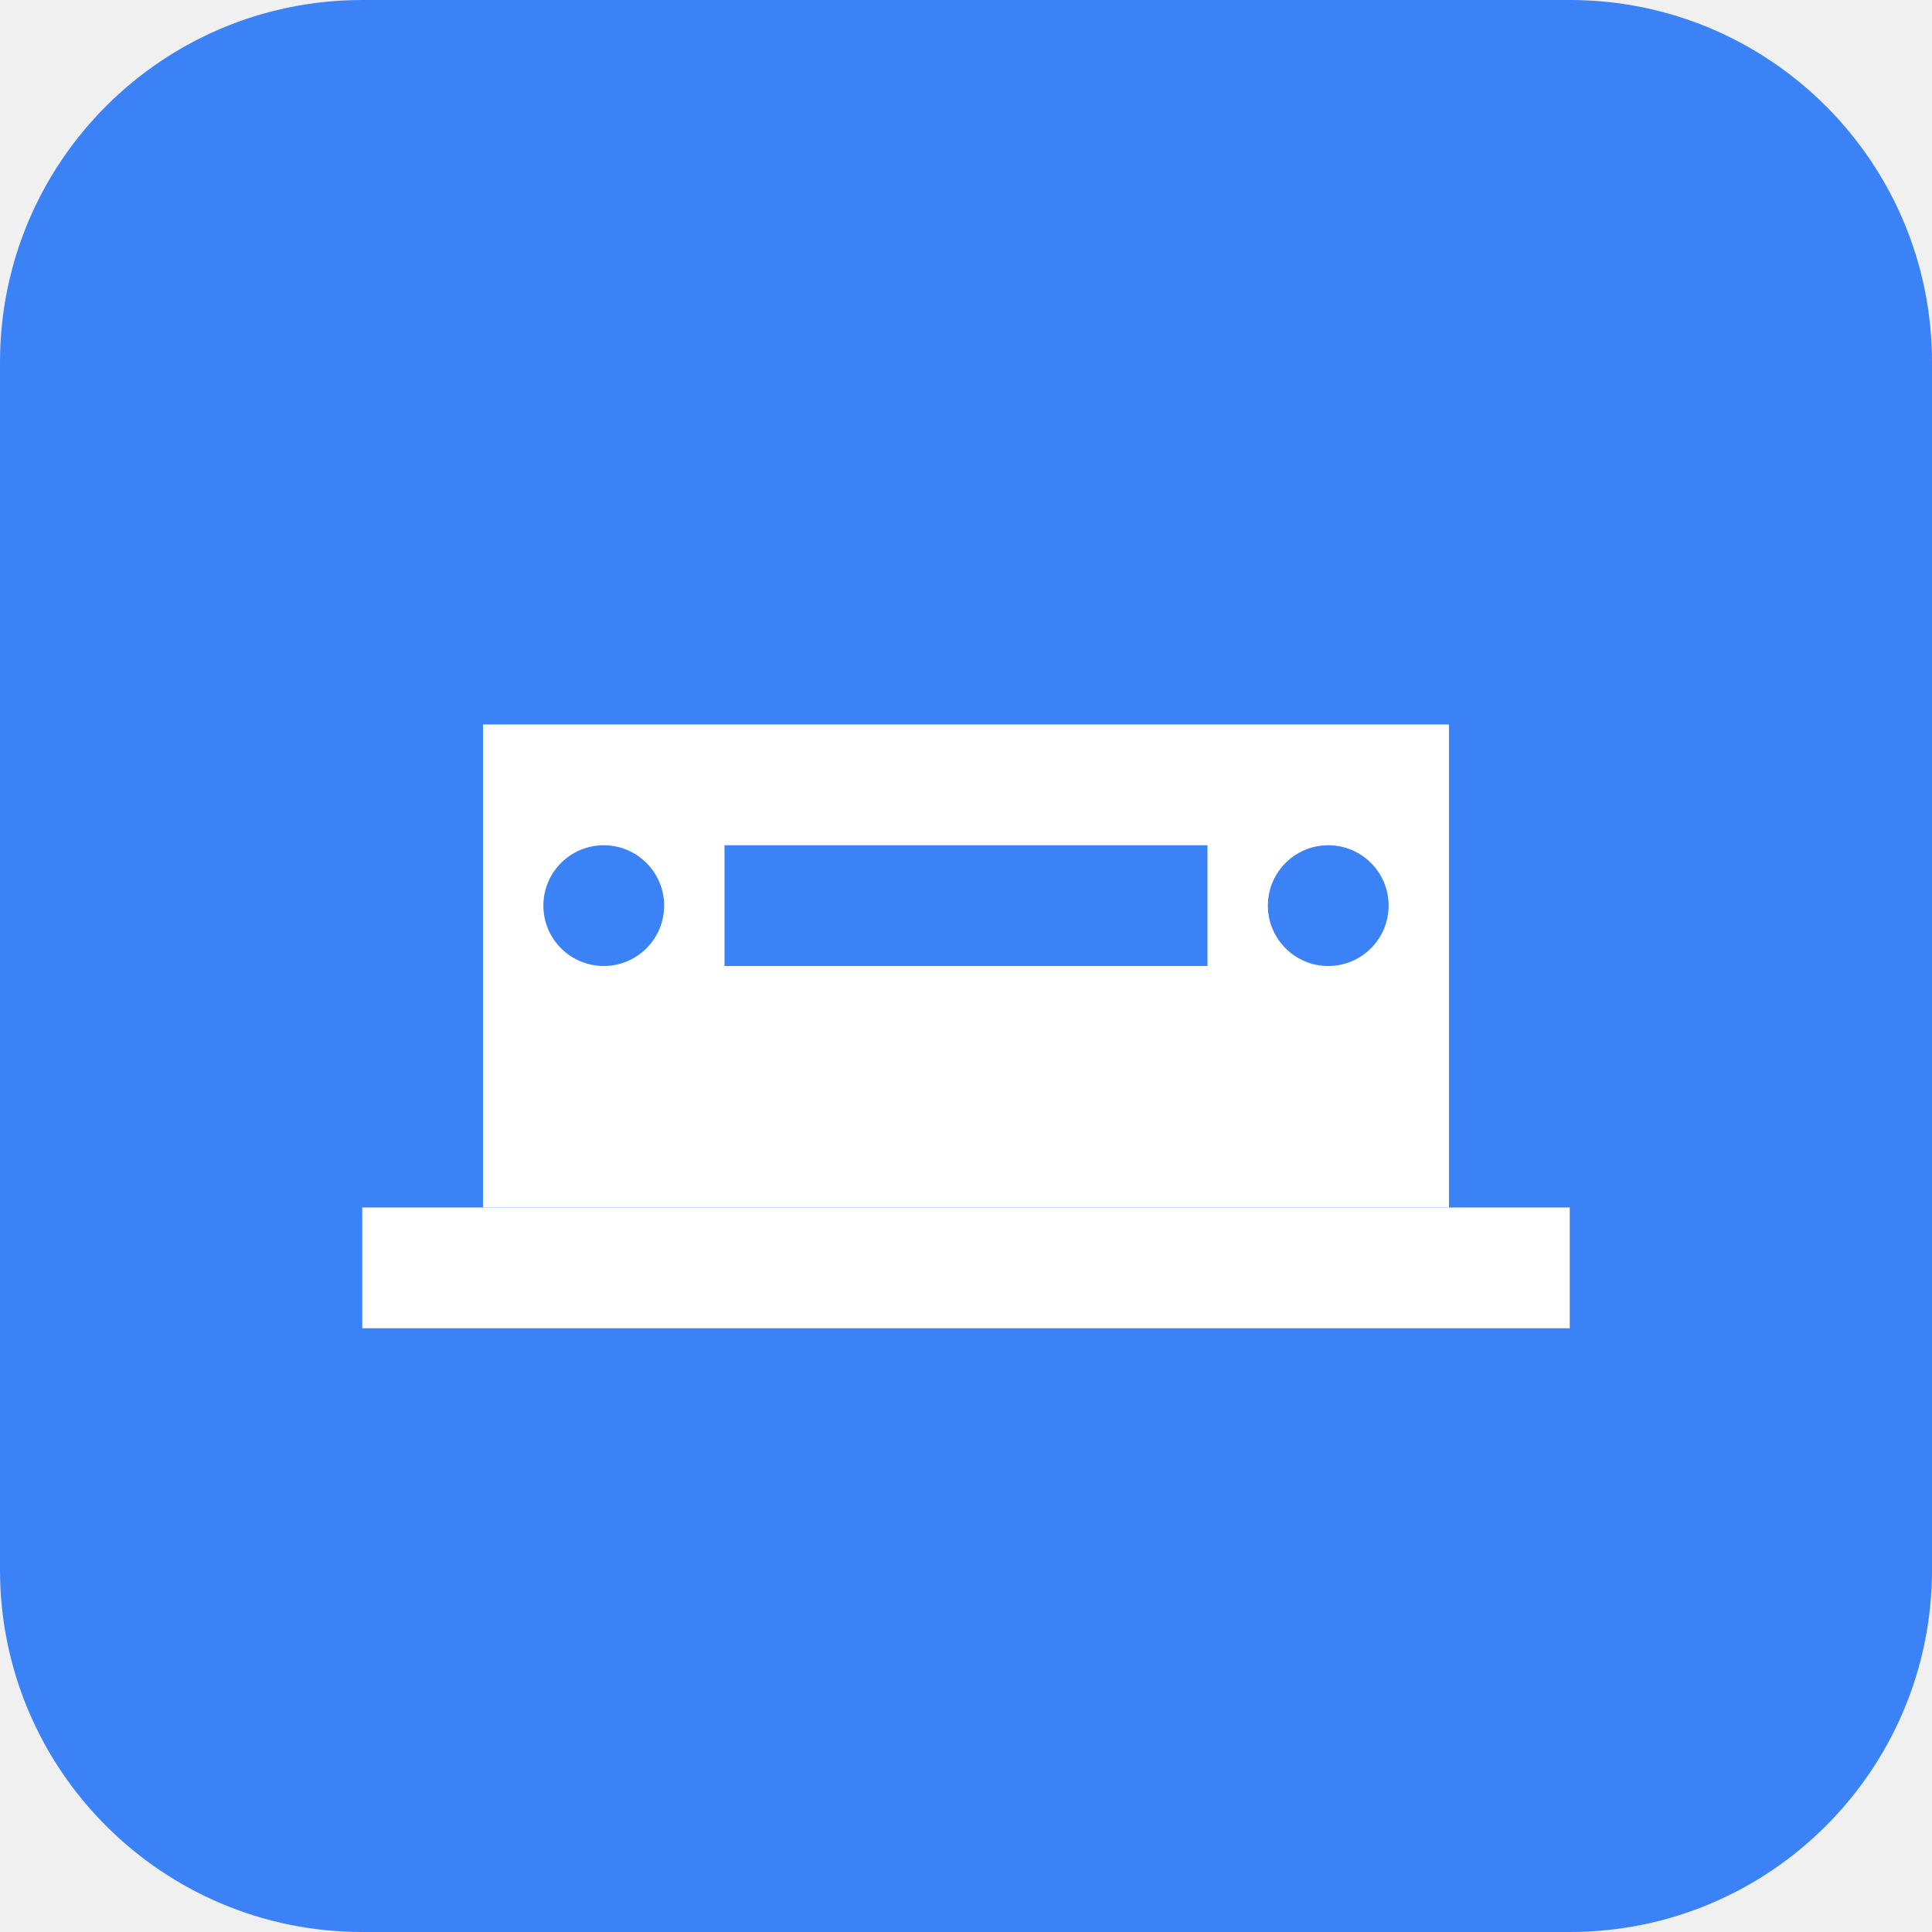
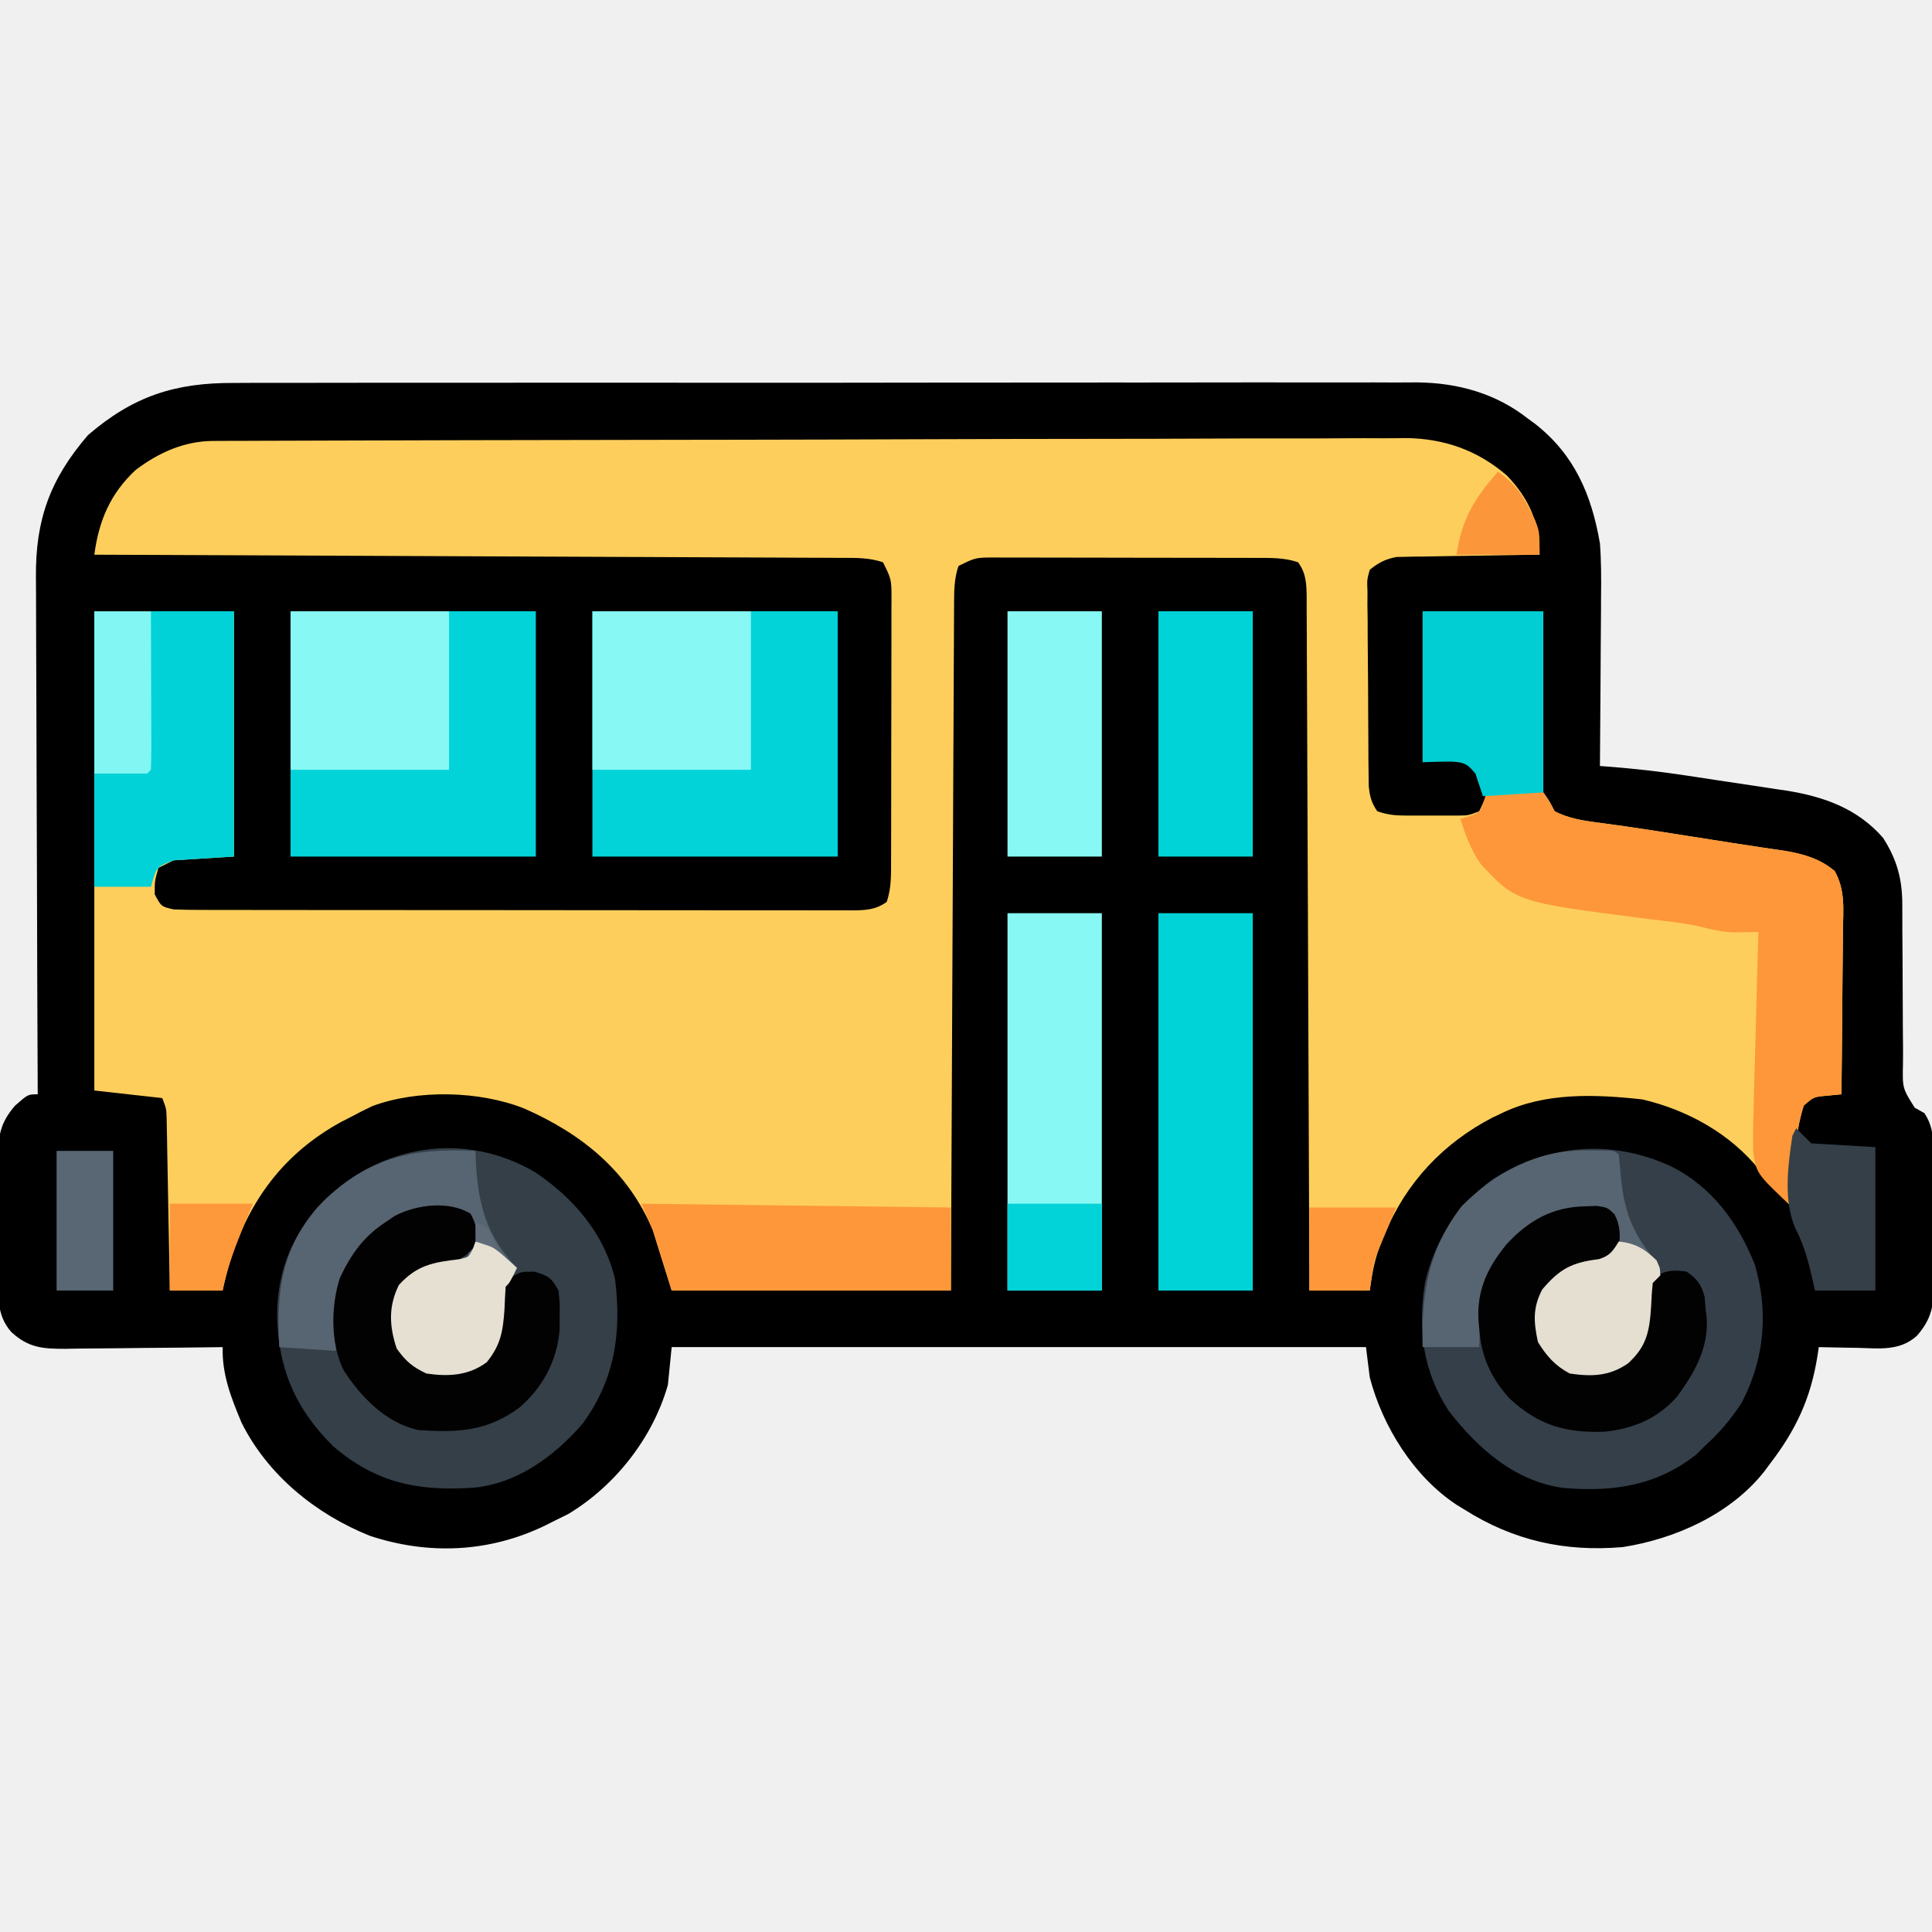
- <svg xmlns="http://www.w3.org/2000/svg" width="32" height="32" viewBox="0 0 32 32" fill="none">
-   <rect width="32" height="32" rx="6" fill="#3B82F6" />
-   <path d="M8 12h16v8H8V12z" fill="white" />
-   <circle cx="10" cy="15" r="1" fill="#3B82F6" />
-   <circle cx="22" cy="15" r="1" fill="#3B82F6" />
-   <rect x="12" y="14" width="8" height="2" fill="#3B82F6" />
-   <path d="M6 20h20v2H6v-2z" fill="white" />
+ <svg xmlns="http://www.w3.org/2000/svg" version="1.1" width="512" height="512">
+   <path d="M0 0 C1.395 -0.005 2.791 -0.012 4.186 -0.021 C7.987 -0.04 11.789 -0.033 15.59 -0.023 C19.703 -0.016 23.815 -0.032 27.928 -0.045 C35.972 -0.066 44.016 -0.066 52.06 -0.058 C58.601 -0.052 65.142 -0.053 71.682 -0.06 C72.615 -0.06 73.548 -0.061 74.509 -0.062 C76.404 -0.064 78.299 -0.066 80.194 -0.068 C97.944 -0.084 115.695 -0.076 133.445 -0.059 C149.667 -0.044 165.888 -0.059 182.11 -0.088 C198.788 -0.117 215.466 -0.128 232.144 -0.118 C234.033 -0.117 235.921 -0.116 237.809 -0.115 C238.738 -0.115 239.667 -0.115 240.624 -0.114 C247.152 -0.112 253.68 -0.122 260.209 -0.136 C268.171 -0.154 276.134 -0.154 284.097 -0.131 C288.155 -0.12 292.213 -0.117 296.272 -0.135 C299.994 -0.152 303.717 -0.146 307.439 -0.121 C309.408 -0.114 311.376 -0.131 313.344 -0.149 C324.113 -0.038 334.242 2.738 342.813 9.515 C343.727 10.182 343.727 10.182 344.66 10.862 C355.135 19.077 359.617 29.759 361.813 42.515 C362.172 47.248 362.166 51.945 362.106 56.69 C362.101 57.982 362.097 59.273 362.093 60.603 C362.081 63.988 362.052 67.373 362.019 70.757 C361.988 74.231 361.974 77.704 361.959 81.177 C361.927 87.956 361.876 94.735 361.813 101.515 C362.555 101.57 363.298 101.625 364.063 101.681 C370.915 102.216 377.683 102.971 384.477 104.003 C385.435 104.147 386.393 104.292 387.38 104.441 C389.385 104.745 391.39 105.052 393.395 105.361 C396.436 105.827 399.48 106.275 402.524 106.724 C404.487 107.024 406.451 107.325 408.414 107.628 C409.309 107.757 410.204 107.887 411.127 108.02 C421.116 109.604 430.025 112.756 436.813 120.515 C440.474 126.193 441.935 131.402 441.939 138.138 C441.942 139.266 441.946 140.394 441.95 141.556 C441.951 142.769 441.952 143.983 441.953 145.233 C441.972 147.8 441.991 150.366 442.012 152.933 C442.042 156.982 442.065 161.03 442.063 165.08 C442.062 168.985 442.101 172.89 442.141 176.796 C442.13 178.616 442.13 178.616 442.119 180.474 C441.977 186.893 441.977 186.893 445.23 192.06 C446.082 192.54 446.934 193.02 447.813 193.515 C449.722 196.5 450.071 198.865 450.103 202.372 C450.122 203.814 450.122 203.814 450.142 205.285 C450.145 206.833 450.145 206.833 450.149 208.413 C450.155 209.481 450.162 210.549 450.169 211.649 C450.179 213.906 450.184 216.164 450.183 218.422 C450.188 221.87 450.224 225.317 450.262 228.765 C450.268 230.96 450.272 233.155 450.274 235.351 C450.288 236.379 450.302 237.407 450.317 238.467 C450.279 244.484 449.802 247.922 445.813 252.515 C441.229 256.632 435.81 255.854 430 255.702 C429.021 255.689 428.042 255.675 427.033 255.661 C424.626 255.626 422.22 255.577 419.813 255.515 C419.645 256.627 419.645 256.627 419.473 257.761 C417.707 269.073 413.771 277.461 406.813 286.515 C406.34 287.154 405.866 287.793 405.379 288.452 C396.473 299.755 381.786 306.357 367.813 308.515 C352.52 309.807 338.922 306.827 325.813 298.515 C325.158 298.114 324.503 297.713 323.828 297.3 C312.485 289.846 304.177 276.484 300.813 263.515 C300.483 260.875 300.153 258.235 299.813 255.515 C239.093 255.515 178.373 255.515 115.813 255.515 C115.483 258.815 115.153 262.115 114.813 265.515 C110.845 279.529 100.866 292.264 88.375 299.765 C86.612 300.631 86.612 300.631 84.813 301.515 C83.98 301.935 83.147 302.355 82.289 302.788 C67.554 309.928 51.42 310.685 35.813 305.515 C21.542 299.789 8.757 289.449 1.813 275.515 C-0.997 268.764 -3.339 262.876 -3.187 255.515 C-3.8 255.524 -4.414 255.532 -5.045 255.542 C-11.437 255.63 -17.828 255.69 -24.22 255.734 C-26.604 255.754 -28.988 255.782 -31.372 255.816 C-34.803 255.865 -38.233 255.888 -41.664 255.905 C-42.727 255.926 -43.789 255.947 -44.884 255.968 C-50.802 255.97 -54.644 255.728 -59.187 251.515 C-63.304 246.92 -62.638 241.357 -62.621 235.519 C-62.626 234.452 -62.631 233.386 -62.637 232.287 C-62.643 230.036 -62.642 227.784 -62.633 225.532 C-62.625 222.093 -62.654 218.655 -62.685 215.216 C-62.687 213.025 -62.686 210.834 -62.683 208.644 C-62.695 207.618 -62.706 206.593 -62.717 205.537 C-62.659 199.536 -62.164 196.096 -58.187 191.515 C-54.787 188.515 -54.787 188.515 -52.187 188.515 C-52.191 187.753 -52.195 186.991 -52.199 186.206 C-52.287 167.625 -52.353 149.044 -52.395 130.464 C-52.415 121.478 -52.443 112.492 -52.489 103.507 C-52.529 95.671 -52.555 87.835 -52.564 79.999 C-52.569 75.853 -52.581 71.708 -52.61 67.563 C-52.638 63.652 -52.646 59.743 -52.64 55.832 C-52.641 54.405 -52.649 52.978 -52.664 51.551 C-52.823 36.171 -48.852 25.422 -38.875 13.827 C-26.873 3.5 -15.814 -0.103 0 0 Z " fill="#000000" transform="translate(62.18736,101.4853)" />
+   <path d="M0 0 C1.731 -0.009 1.731 -0.009 3.496 -0.019 C5.407 -0.022 5.407 -0.022 7.356 -0.025 C8.718 -0.03 10.08 -0.036 11.442 -0.042 C15.193 -0.058 18.945 -0.068 22.696 -0.076 C25.912 -0.084 29.128 -0.096 32.344 -0.107 C43.866 -0.149 55.388 -0.177 66.911 -0.201 C67.82 -0.203 68.73 -0.205 69.667 -0.207 C87.734 -0.246 105.801 -0.28 123.868 -0.302 C127.842 -0.307 131.815 -0.312 135.788 -0.317 C137.269 -0.319 137.269 -0.319 138.78 -0.321 C154.763 -0.343 170.745 -0.392 186.727 -0.452 C203.141 -0.513 219.556 -0.547 235.971 -0.557 C245.185 -0.563 254.398 -0.58 263.611 -0.628 C271.462 -0.669 279.312 -0.686 287.163 -0.671 C291.165 -0.665 295.166 -0.67 299.168 -0.705 C302.841 -0.738 306.512 -0.737 310.185 -0.711 C312.124 -0.706 314.063 -0.735 316.002 -0.766 C326.206 -0.64 335.027 2.427 342.849 9.185 C348.657 15.229 351.599 21.82 351.485 30.143 C350.299 30.157 349.114 30.172 347.892 30.187 C343.485 30.245 339.077 30.322 334.67 30.405 C332.764 30.438 330.858 30.466 328.952 30.489 C326.209 30.523 323.466 30.575 320.723 30.631 C319.45 30.64 319.45 30.64 318.15 30.65 C316.949 30.68 316.949 30.68 315.724 30.71 C314.675 30.727 314.675 30.727 313.605 30.744 C310.634 31.303 308.839 32.242 306.485 34.143 C305.747 36.822 305.747 36.822 305.886 39.928 C305.88 41.116 305.873 42.304 305.867 43.528 C305.887 44.812 305.906 46.097 305.926 47.42 C305.93 49.397 305.93 49.397 305.933 51.414 C305.94 54.204 305.962 56.994 305.998 59.784 C306.043 63.356 306.058 66.928 306.062 70.5 C306.067 73.911 306.091 77.322 306.114 80.732 C306.122 82.656 306.122 82.656 306.13 84.618 C306.146 85.81 306.162 87.001 306.179 88.228 C306.195 89.8 306.195 89.8 306.211 91.404 C306.49 94.189 306.9 95.846 308.485 98.143 C311.384 99.109 313.251 99.271 316.266 99.275 C317.191 99.277 318.115 99.278 319.067 99.279 C320.511 99.274 320.511 99.274 321.985 99.268 C322.948 99.271 323.911 99.275 324.903 99.279 C326.289 99.277 326.289 99.277 327.704 99.275 C328.549 99.274 329.394 99.273 330.264 99.272 C332.659 99.229 332.659 99.229 335.485 98.143 C336.704 95.638 336.704 95.638 337.485 93.143 C339.924 93.008 342.356 92.909 344.797 92.83 C345.488 92.788 346.178 92.746 346.889 92.703 C348.911 92.654 348.911 92.654 352.485 93.143 C354.153 95.537 354.153 95.537 355.485 98.143 C359.169 99.998 362.727 100.593 366.794 101.111 C372.004 101.807 377.203 102.543 382.395 103.361 C383.063 103.466 383.731 103.571 384.419 103.678 C386.462 103.999 388.505 104.321 390.547 104.643 C392.595 104.964 394.642 105.286 396.689 105.607 C398.678 105.919 400.667 106.233 402.656 106.546 C405.174 106.938 407.694 107.323 410.215 107.698 C411.938 107.955 411.938 107.955 413.696 108.217 C414.706 108.365 415.716 108.512 416.756 108.665 C421.656 109.523 425.766 110.723 429.675 113.952 C432.563 119.043 431.975 124.133 431.876 129.881 C431.87 131.117 431.864 132.353 431.858 133.626 C431.84 136.9 431.804 140.172 431.76 143.445 C431.719 146.79 431.701 150.135 431.68 153.48 C431.636 160.035 431.569 166.589 431.485 173.143 C430.206 173.266 428.927 173.39 427.61 173.518 C424.137 173.833 424.137 173.833 421.485 176.143 C419.619 182.157 419.091 187.874 418.86 194.143 C418.821 195.013 418.783 195.883 418.743 196.779 C418.65 198.9 418.566 201.021 418.485 203.143 C415.26 200.023 412.455 196.877 409.797 193.268 C402.115 183.625 390.72 177.301 378.727 174.498 C366.273 173.133 352.96 172.569 341.485 178.143 C340.694 178.516 339.902 178.89 339.087 179.275 C326.046 185.996 316.117 196.506 310.485 210.143 C310.2 210.809 309.915 211.475 309.622 212.162 C307.796 216.689 307.212 220.054 306.485 225.143 C301.205 225.143 295.925 225.143 290.485 225.143 C290.477 222.784 290.469 220.425 290.46 217.994 C290.383 195.804 290.296 173.613 290.197 151.422 C290.147 140.013 290.101 128.603 290.063 117.194 C290.03 107.251 289.99 97.309 289.942 87.366 C289.917 82.1 289.895 76.834 289.882 71.568 C289.869 66.613 289.847 61.659 289.818 56.705 C289.809 54.884 289.803 53.064 289.801 51.243 C289.797 48.762 289.782 46.28 289.763 43.799 C289.766 42.713 289.766 42.713 289.769 41.606 C289.729 38.005 289.671 35.102 287.485 32.143 C283.809 30.917 280.417 30.995 276.589 30.997 C275.785 30.994 274.982 30.991 274.154 30.987 C271.495 30.978 268.836 30.976 266.176 30.975 C264.329 30.971 262.482 30.968 260.635 30.965 C256.763 30.959 252.89 30.957 249.017 30.957 C244.052 30.957 239.088 30.944 234.124 30.927 C230.309 30.915 226.494 30.913 222.679 30.914 C220.848 30.913 219.018 30.908 217.187 30.901 C214.628 30.891 212.07 30.894 209.511 30.9 C208.754 30.894 207.997 30.888 207.217 30.883 C202.019 30.891 202.019 30.891 197.485 33.143 C196.295 36.713 196.332 39.962 196.327 43.679 C196.322 44.453 196.317 45.227 196.312 46.025 C196.296 48.628 196.288 51.23 196.28 53.833 C196.27 55.695 196.26 57.558 196.25 59.42 C196.223 64.484 196.202 69.548 196.182 74.611 C196.16 79.901 196.132 85.19 196.106 90.479 C196.056 100.498 196.011 110.517 195.968 120.536 C195.918 131.941 195.863 143.346 195.808 154.751 C195.694 178.215 195.588 201.679 195.485 225.143 C171.065 225.143 146.645 225.143 121.485 225.143 C119.835 219.863 118.185 214.583 116.485 209.143 C109.856 193.455 97.716 183.661 82.456 176.927 C70.565 172.195 54.172 171.814 42.172 176.268 C40.25 177.171 38.351 178.127 36.485 179.143 C35.611 179.589 34.737 180.035 33.837 180.494 C18.755 188.801 9.742 200.981 4.485 217.143 C3.719 219.805 3.069 222.433 2.485 225.143 C-2.135 225.143 -6.755 225.143 -11.515 225.143 C-11.54 223.704 -11.565 222.266 -11.591 220.784 C-11.685 215.456 -11.785 210.128 -11.887 204.8 C-11.931 202.492 -11.972 200.184 -12.012 197.877 C-12.07 194.563 -12.134 191.249 -12.199 187.936 C-12.215 186.901 -12.232 185.867 -12.249 184.801 C-12.269 183.84 -12.289 182.879 -12.31 181.889 C-12.333 180.62 -12.333 180.62 -12.357 179.326 C-12.438 176.963 -12.438 176.963 -13.515 174.143 C-19.455 173.483 -25.395 172.823 -31.515 172.143 C-31.515 130.233 -31.515 88.323 -31.515 45.143 C-19.305 45.143 -7.095 45.143 5.485 45.143 C5.485 66.593 5.485 88.043 5.485 110.143 C-2.435 110.638 -2.435 110.638 -10.515 111.143 C-12.495 112.133 -12.495 112.133 -14.515 113.143 C-15.516 116.565 -15.516 116.565 -15.515 120.143 C-13.793 123.391 -13.793 123.391 -10.515 124.143 C-8.053 124.24 -5.62 124.282 -3.158 124.276 C-2.025 124.28 -2.025 124.28 -0.869 124.283 C1.669 124.29 4.207 124.289 6.745 124.288 C8.561 124.291 10.378 124.294 12.194 124.298 C17.134 124.307 22.074 124.309 27.014 124.31 C31.135 124.311 35.255 124.314 39.376 124.318 C49.094 124.326 58.813 124.329 68.532 124.328 C78.566 124.327 88.601 124.338 98.635 124.354 C107.243 124.367 115.851 124.372 124.46 124.371 C129.604 124.371 134.748 124.374 139.893 124.385 C144.729 124.394 149.566 124.394 154.403 124.387 C156.18 124.386 157.957 124.388 159.734 124.394 C162.156 124.402 164.578 124.398 167.001 124.39 C167.707 124.395 168.413 124.4 169.141 124.405 C172.713 124.38 175.547 124.302 178.485 122.143 C179.71 118.466 179.633 115.074 179.63 111.246 C179.634 110.443 179.637 109.639 179.64 108.811 C179.65 106.152 179.652 103.493 179.653 100.834 C179.656 98.987 179.66 97.14 179.663 95.293 C179.669 91.42 179.671 87.547 179.67 83.675 C179.67 78.71 179.684 73.746 179.701 68.781 C179.712 64.966 179.714 61.151 179.714 57.336 C179.715 55.506 179.719 53.676 179.727 51.845 C179.737 49.286 179.734 46.727 179.728 44.168 C179.734 43.411 179.739 42.654 179.745 41.874 C179.736 36.677 179.736 36.677 177.485 32.143 C173.727 30.89 170.219 30.989 166.304 30.984 C165.46 30.979 164.616 30.975 163.747 30.969 C160.909 30.954 158.072 30.946 155.234 30.937 C153.204 30.928 151.174 30.918 149.144 30.907 C143.624 30.88 138.104 30.859 132.583 30.839 C126.818 30.817 121.052 30.79 115.287 30.763 C104.365 30.713 93.442 30.668 82.52 30.625 C70.087 30.576 57.655 30.521 45.222 30.466 C19.643 30.352 -5.936 30.245 -31.515 30.143 C-30.326 21.15 -27.287 13.941 -20.55 7.678 C-14.435 3.065 -7.665 0.026 0 0 Z " fill="#FECE5C" transform="translate(56.515,116.8574)" />
+   <path d="M0 0 C10.12 6.83 18.252 16.231 21.109 28.305 C22.862 42.451 21.081 54.926 12.484 66.617 C5.064 75.179 -4.626 82.334 -16.133 83.54 C-30.812 84.579 -42.126 82.419 -53.57 72.594 C-63.69 62.61 -68.209 51.891 -68.453 37.805 C-68.35 25.695 -64.288 16.096 -55.891 7.305 C-40.503 -7.441 -18.722 -10.98 0 0 Z " fill="#343F48" transform="translate(141.8906,310.6953)" />
+   <path d="M0 0 C10.886 5.445 17.725 14.813 22.202 25.93 C25.942 38.368 24.85 51.068 18.777 62.648 C16.038 66.894 12.966 70.542 9.202 73.93 C8.398 74.734 7.594 75.538 6.765 76.367 C-3.817 84.737 -15.479 86.369 -28.518 85.246 C-41.428 83.456 -51.072 74.834 -58.798 64.93 C-65.733 54.322 -67.106 43.367 -65.173 30.93 C-62.606 19.644 -56.435 10.124 -47.122 3.383 C-32.372 -5.839 -15.838 -7.272 0 0 Z " fill="#343F49" transform="translate(442.7976,309.0703)" />
+   <path d="M0 0 C21.45 0 42.9 0 65 0 C65 21.45 65 42.9 65 65 C43.55 65 22.1 65 0 65 C0 43.55 0 22.1 0 0 Z " fill="#02D3D8" transform="translate(157,162)" />
+   <path d="M0 0 C21.45 0 42.9 0 65 0 C65 21.45 65 42.9 65 65 C43.55 65 22.1 65 0 65 C0 43.55 0 22.1 0 0 Z " fill="#02D3D8" transform="translate(77,162)" />
+   <path d="M0 0 C2.439 -0.135 4.871 -0.234 7.312 -0.312 C8.348 -0.375 8.348 -0.375 9.404 -0.439 C11.426 -0.488 11.426 -0.488 15 0 C16.668 2.395 16.668 2.395 18 5 C21.684 6.855 25.242 7.45 29.309 7.969 C34.519 8.664 39.718 9.401 44.91 10.219 C45.578 10.323 46.246 10.428 46.934 10.536 C48.977 10.856 51.02 11.178 53.062 11.5 C55.11 11.822 57.157 12.143 59.204 12.464 C61.193 12.777 63.182 13.09 65.171 13.404 C67.689 13.796 70.209 14.18 72.73 14.555 C73.879 14.727 75.027 14.898 76.211 15.074 C77.221 15.222 78.231 15.37 79.271 15.522 C84.171 16.38 88.281 17.58 92.19 20.809 C95.078 25.901 94.49 30.991 94.391 36.738 C94.385 37.974 94.379 39.21 94.373 40.483 C94.355 43.757 94.319 47.03 94.275 50.303 C94.234 53.648 94.216 56.993 94.195 60.338 C94.151 66.892 94.084 73.446 94 80 C92.721 80.124 91.442 80.248 90.125 80.375 C86.652 80.69 86.652 80.69 84 83 C82.134 89.014 81.606 94.731 81.375 101 C81.336 101.87 81.298 102.74 81.258 103.637 C81.165 105.758 81.081 107.879 81 110 C71.392 100.941 71.392 100.941 70.603 95.018 C70.518 91.324 70.595 87.665 70.73 83.973 C70.762 82.615 70.792 81.257 70.819 79.9 C70.897 76.346 71.005 72.794 71.12 69.242 C71.232 65.609 71.315 61.975 71.4 58.342 C71.572 51.227 71.775 44.113 72 37 C71.401 37.011 70.802 37.021 70.185 37.032 C69.389 37.04 68.593 37.048 67.773 37.057 C66.989 37.067 66.204 37.078 65.396 37.089 C62.26 36.973 59.407 36.282 56.371 35.535 C51.966 34.541 47.479 34.101 43 33.562 C7.869 29.088 7.869 29.088 -1.527 19.047 C-4.166 15.38 -5.616 11.271 -7 7 C-5.824 6.66 -5.824 6.66 -4.625 6.312 C-1.781 5.219 -1.781 5.219 -0.688 2.375 C-0.461 1.591 -0.234 0.807 0 0 Z " fill="#FD973A" transform="translate(394,210)" />
+   <path d="M0 0 C12.21 0 24.42 0 37 0 C37 21.45 37 42.9 37 65 C29.08 65.495 29.08 65.495 21 66 C16.474 67.709 16.474 67.709 15 73 C10.05 73 5.1 73 0 73 C0 48.91 0 24.82 0 0 Z " fill="#00D2D7" transform="translate(25,162)" />
+   <path d="M0 0 C8.25 0 16.5 0 25 0 C25 33 25 66 25 100 C16.75 100 8.5 100 0 100 C0 67 0 34 0 0 Z " fill="#00D3D8" transform="translate(307,242)" />
+   <path d="M0 0 C8.25 0 16.5 0 25 0 C25 33 25 66 25 100 C16.75 100 8.5 100 0 100 C0 67 0 34 0 0 Z " fill="#87F8F4" transform="translate(267,242)" />
+   <path d="M0 0 C0.026 0.811 0.052 1.622 0.078 2.457 C0.668 13.967 2.834 22.648 11 31 C9.125 34.875 9.125 34.875 8 36 C7.867 38.04 7.769 40.082 7.688 42.125 C7.266 47.952 6.671 51.436 3 56 C-1.874 59.597 -7.15 59.847 -13 59 C-16.729 57.237 -18.492 55.711 -20.875 52.375 C-22.852 46.444 -23.094 41.229 -20.312 35.562 C-15.082 29.767 -9.46 29.111 -2 28 C-1.75 26.566 -1.526 25.127 -1.312 23.688 C-1.185 22.887 -1.057 22.086 -0.926 21.262 C-0.806 18.964 -0.806 18.964 -2.152 17.23 C-5.93 14.715 -10.655 15.56 -15 16 C-18.735 16.994 -18.735 16.994 -22 19 C-22.657 19.367 -23.315 19.735 -23.992 20.113 C-30.404 24.215 -33.715 29.82 -36 37 C-36.878 42.341 -36.907 47.579 -37 53 C-41.95 52.67 -46.9 52.34 -52 52 C-52.718 37.636 -51.643 26.565 -42 15.094 C-29.505 2.013 -17.425 -0.871 0 0 Z " fill="#576472" transform="translate(126,305)" />
+   <path d="M0 0 C0.741 -0.004 1.482 -0.008 2.246 -0.012 C7.748 -0.002 7.748 -0.002 8.875 1.125 C9.05 2.881 9.222 4.637 9.369 6.396 C10.102 14.602 11.787 20.445 16.875 27.125 C17.433 27.873 17.991 28.62 18.566 29.391 C18.998 29.963 19.43 30.535 19.875 31.125 C19.554 31.654 19.233 32.182 18.902 32.727 C17.616 35.729 17.563 38.242 17.438 41.5 C17.012 47.946 16.243 51.988 11.312 56.438 C6.383 59.85 1.765 59.985 -4.125 59.125 C-7.958 57.107 -10.34 54.422 -12.562 50.75 C-13.711 45.389 -13.952 41.717 -11.438 36.875 C-6.787 31.345 -3.387 29.654 3.668 28.617 C6.069 28.289 6.069 28.289 7.875 26.125 C8.19 21.789 8.324 19.798 5.875 16.125 C-1.217 14.779 -7.659 15.966 -13.871 19.516 C-20.309 24.113 -25.067 30.448 -27.125 38.125 C-27.712 42.814 -27.941 47.393 -28.125 52.125 C-33.075 52.125 -38.025 52.125 -43.125 52.125 C-43.452 38.061 -41.622 26.238 -32.75 14.75 C-23.734 5.734 -12.859 -0.068 0 0 Z " fill="#576572" transform="translate(420.125,304.875)" />
+   <path d="M0 0 C1.717 3.107 1.896 4.875 1.312 8.375 C-1.519 11.886 -3.757 12.934 -8.125 13.812 C-13.173 15.039 -15.532 16.273 -18.688 20.375 C-20.535 24.07 -20.029 28.334 -19.688 32.375 C-18.464 35.918 -17.378 37.747 -14.625 40.25 C-9.127 42.356 -3.798 42.066 1.75 40.25 C5.119 37.785 6 36.38 7.312 32.375 C7.549 29.043 7.688 25.739 7.711 22.398 C8.312 19.375 8.312 19.375 10.625 16.977 C13.312 15.375 13.312 15.375 16.938 15.375 C20.751 16.505 21.437 16.982 23.312 20.375 C23.676 23.617 23.676 23.617 23.625 27.25 C23.621 28.444 23.617 29.637 23.613 30.867 C22.908 39.097 19.12 46.103 12.871 51.473 C4.255 57.726 -3.153 58.033 -13.688 57.375 C-22.35 55.55 -28.908 48.73 -33.559 41.621 C-37.163 34.451 -37.018 24.474 -34.594 17.004 C-31.678 10.793 -28.411 6.191 -22.688 2.375 C-21.357 1.478 -21.357 1.478 -20 0.562 C-14.16 -2.436 -5.72 -3.459 0 0 Z " fill="#020202" transform="translate(124.6875,321.625)" />
+   <path d="M0 0 C1.052 -0.037 2.104 -0.075 3.188 -0.113 C6 0.312 6 0.312 7.852 2.109 C9.522 5.314 9.387 7.761 9 11.312 C7.383 13.509 6.395 14.216 3.73 14.867 C2.472 15.026 2.472 15.026 1.188 15.188 C-4.703 16.219 -7.724 18.312 -11.375 23.125 C-12.748 27.932 -12.496 31.956 -10.812 36.562 C-8.685 39.79 -7.426 41.457 -4 43.312 C1.31 44.107 5.606 43.96 10.5 41.688 C15.39 37.042 16.101 33.199 16.438 26.625 C16.457 25.507 16.476 24.39 16.496 23.238 C17 20.312 17 20.312 18.848 18.445 C21.806 16.888 23.703 16.832 27 17.312 C29.843 19.311 30.816 20.652 31.75 24 C31.832 25.093 31.915 26.186 32 27.312 C32.086 27.961 32.173 28.609 32.262 29.277 C32.921 37.375 29.093 44.114 24.395 50.492 C19.158 56.289 13.065 58.848 5.375 59.727 C-5.037 60.125 -12.195 58.064 -19.875 51 C-24.93 45.504 -27.475 39.788 -28 32.312 C-28.063 31.613 -28.126 30.913 -28.191 30.191 C-28.623 22.167 -25.784 16.202 -20.75 10.062 C-14.895 3.741 -8.667 0.202 0 0 Z " fill="#020202" transform="translate(420,319.6875)" />
+   <path d="M0 0 C13.86 0 27.72 0 42 0 C42 13.86 42 27.72 42 42 C28.14 42 14.28 42 0 42 C0 28.14 0 14.28 0 0 Z " fill="#87F8F4" transform="translate(157,162)" />
+   <path d="M0 0 C13.86 0 27.72 0 42 0 C42 13.86 42 27.72 42 42 C28.14 42 14.28 42 0 42 C0 28.14 0 14.28 0 0 Z " fill="#87F8F4" transform="translate(77,162)" />
+   <path d="M0 0 C27.06 0.33 54.12 0.66 82 1 C82 8.26 82 15.52 82 23 C57.58 23 33.16 23 8 23 C6.35 17.72 4.7 12.44 3 7 C2.01 4.69 1.02 2.38 0 0 Z " fill="#FE973A" transform="translate(170,319)" />
+   <path d="M0 0 C8.25 0 16.5 0 25 0 C25 21.45 25 42.9 25 65 C16.75 65 8.5 65 0 65 C0 43.55 0 22.1 0 0 Z " fill="#00D3D8" transform="translate(307,162)" />
+   <path d="M0 0 C8.25 0 16.5 0 25 0 C25 21.45 25 42.9 25 65 C16.75 65 8.5 65 0 65 C0 43.55 0 22.1 0 0 Z " fill="#87F8F4" transform="translate(267,162)" />
+   <path d="M0 0 C10.56 0 21.12 0 32 0 C32 15.84 32 31.68 32 48 C24.08 48.495 24.08 48.495 16 49 C15.34 47.02 14.68 45.04 14 43 C11.051 39.62 11.051 39.62 0 40 C0 26.8 0 13.6 0 0 Z " fill="#01CED3" transform="translate(377,162)" />
+   <path d="M0 0 C4.394 0.502 6.834 1.922 10 5 C10.938 7.125 10.938 7.125 11 9 C10.34 9.66 9.68 10.32 9 11 C8.773 13.076 8.641 15.163 8.562 17.25 C8.14 23.747 7.409 27.826 2.438 32.312 C-2.492 35.725 -7.11 35.86 -13 35 C-16.833 32.982 -19.215 30.297 -21.438 26.625 C-22.586 21.264 -22.827 17.592 -20.312 12.75 C-15.671 7.23 -12.377 5.547 -5.305 4.688 C-2.387 3.817 -1.568 2.542 0 0 Z " fill="#E5DFD1" transform="translate(429,329)" />
+   <path d="M0 0 C3.392 0.593 5.211 1.767 7.75 4.062 C8.67 4.884 8.67 4.884 9.609 5.723 C10.068 6.144 10.527 6.566 11 7 C9.125 10.875 9.125 10.875 8 12 C7.867 14.04 7.769 16.082 7.688 18.125 C7.266 23.952 6.671 27.436 3 32 C-1.874 35.597 -7.15 35.847 -13 35 C-16.729 33.237 -18.492 31.711 -20.875 28.375 C-22.852 22.444 -23.094 17.229 -20.312 11.562 C-15.565 6.302 -11.272 5.529 -4.426 4.723 C-1.836 4.238 -1.836 4.238 -0.668 1.934 C-0.448 1.296 -0.227 0.657 0 0 Z " fill="#E5E0D2" transform="translate(126,329)" />
+   <path d="M0 0 C1.32 1.32 2.64 2.64 4 4 C9.61 4.33 15.22 4.66 21 5 C21 17.54 21 30.08 21 43 C15.72 43 10.44 43 5 43 C4.381 40.339 4.381 40.339 3.75 37.625 C2.774 33.586 1.631 30.128 -0.25 26.438 C-3.43 19.073 -2.154 9.785 -1 2 C-0.67 1.34 -0.34 0.68 0 0 Z " fill="#343F48" transform="translate(476,299)" />
+   <path d="M0 0 C4.95 0 9.9 0 15 0 C15.025 5.963 15.043 11.926 15.055 17.889 C15.06 19.92 15.067 21.95 15.075 23.98 C15.088 26.892 15.093 29.803 15.098 32.715 C15.103 33.628 15.108 34.542 15.113 35.483 C15.113 37.656 15.062 39.828 15 42 C14.505 42.495 14.505 42.495 14 43 C9.38 43 4.76 43 0 43 C0 28.81 0 14.62 0 0 Z " fill="#81F6F2" transform="translate(25,162)" />
+   <path d="M0 0 C8.25 0 16.5 0 25 0 C25 7.59 25 15.18 25 23 C16.75 23 8.5 23 0 23 C0 15.41 0 7.82 0 0 Z " fill="#02D3D8" transform="translate(267,319)" />
+   <path d="M0 0 C4.95 0 9.9 0 15 0 C15 12.21 15 24.42 15 37 C10.05 37 5.1 37 0 37 C0 24.79 0 12.58 0 0 Z " fill="#596775" transform="translate(15,305)" />
+   <path d="M0 0 C7.59 0 15.18 0 23 0 C20.062 7.062 20.062 7.062 19.141 9.242 C18.779 10.13 18.779 10.13 18.41 11.035 C18.164 11.627 17.918 12.219 17.664 12.828 C16.755 15.8 16.439 18.924 16 22 C10.72 22 5.44 22 0 22 C0 14.74 0 7.48 0 0 Z " fill="#FD973A" transform="translate(347,320)" />
+   <path d="M0 0 C7.26 0 14.52 0 22 0 C21.051 2.31 20.102 4.62 19.125 7 C16.986 12.277 15.142 17.405 14 23 C9.38 23 4.76 23 0 23 C0 15.41 0 7.82 0 0 Z " fill="#FD983B" transform="translate(45,319)" />
+   <path d="M0 0 C4.019 2.862 6.137 5.457 8.312 9.875 C8.824 10.883 9.336 11.891 9.863 12.93 C11 16 11 16 11 22 C3.74 22 -3.52 22 -11 22 C-9.676 12.735 -6.166 6.871 0 0 Z " fill="#FB963A" transform="translate(397,125)" />
+   <path d="M0 0 C3 1 3 1 4.688 4.062 C5.121 5.032 5.554 6.001 6 7 C4.02 6.34 2.04 5.68 0 5 C0 3.35 0 1.7 0 0 Z " fill="#5F6C78" transform="translate(126,324)" />
</svg>
